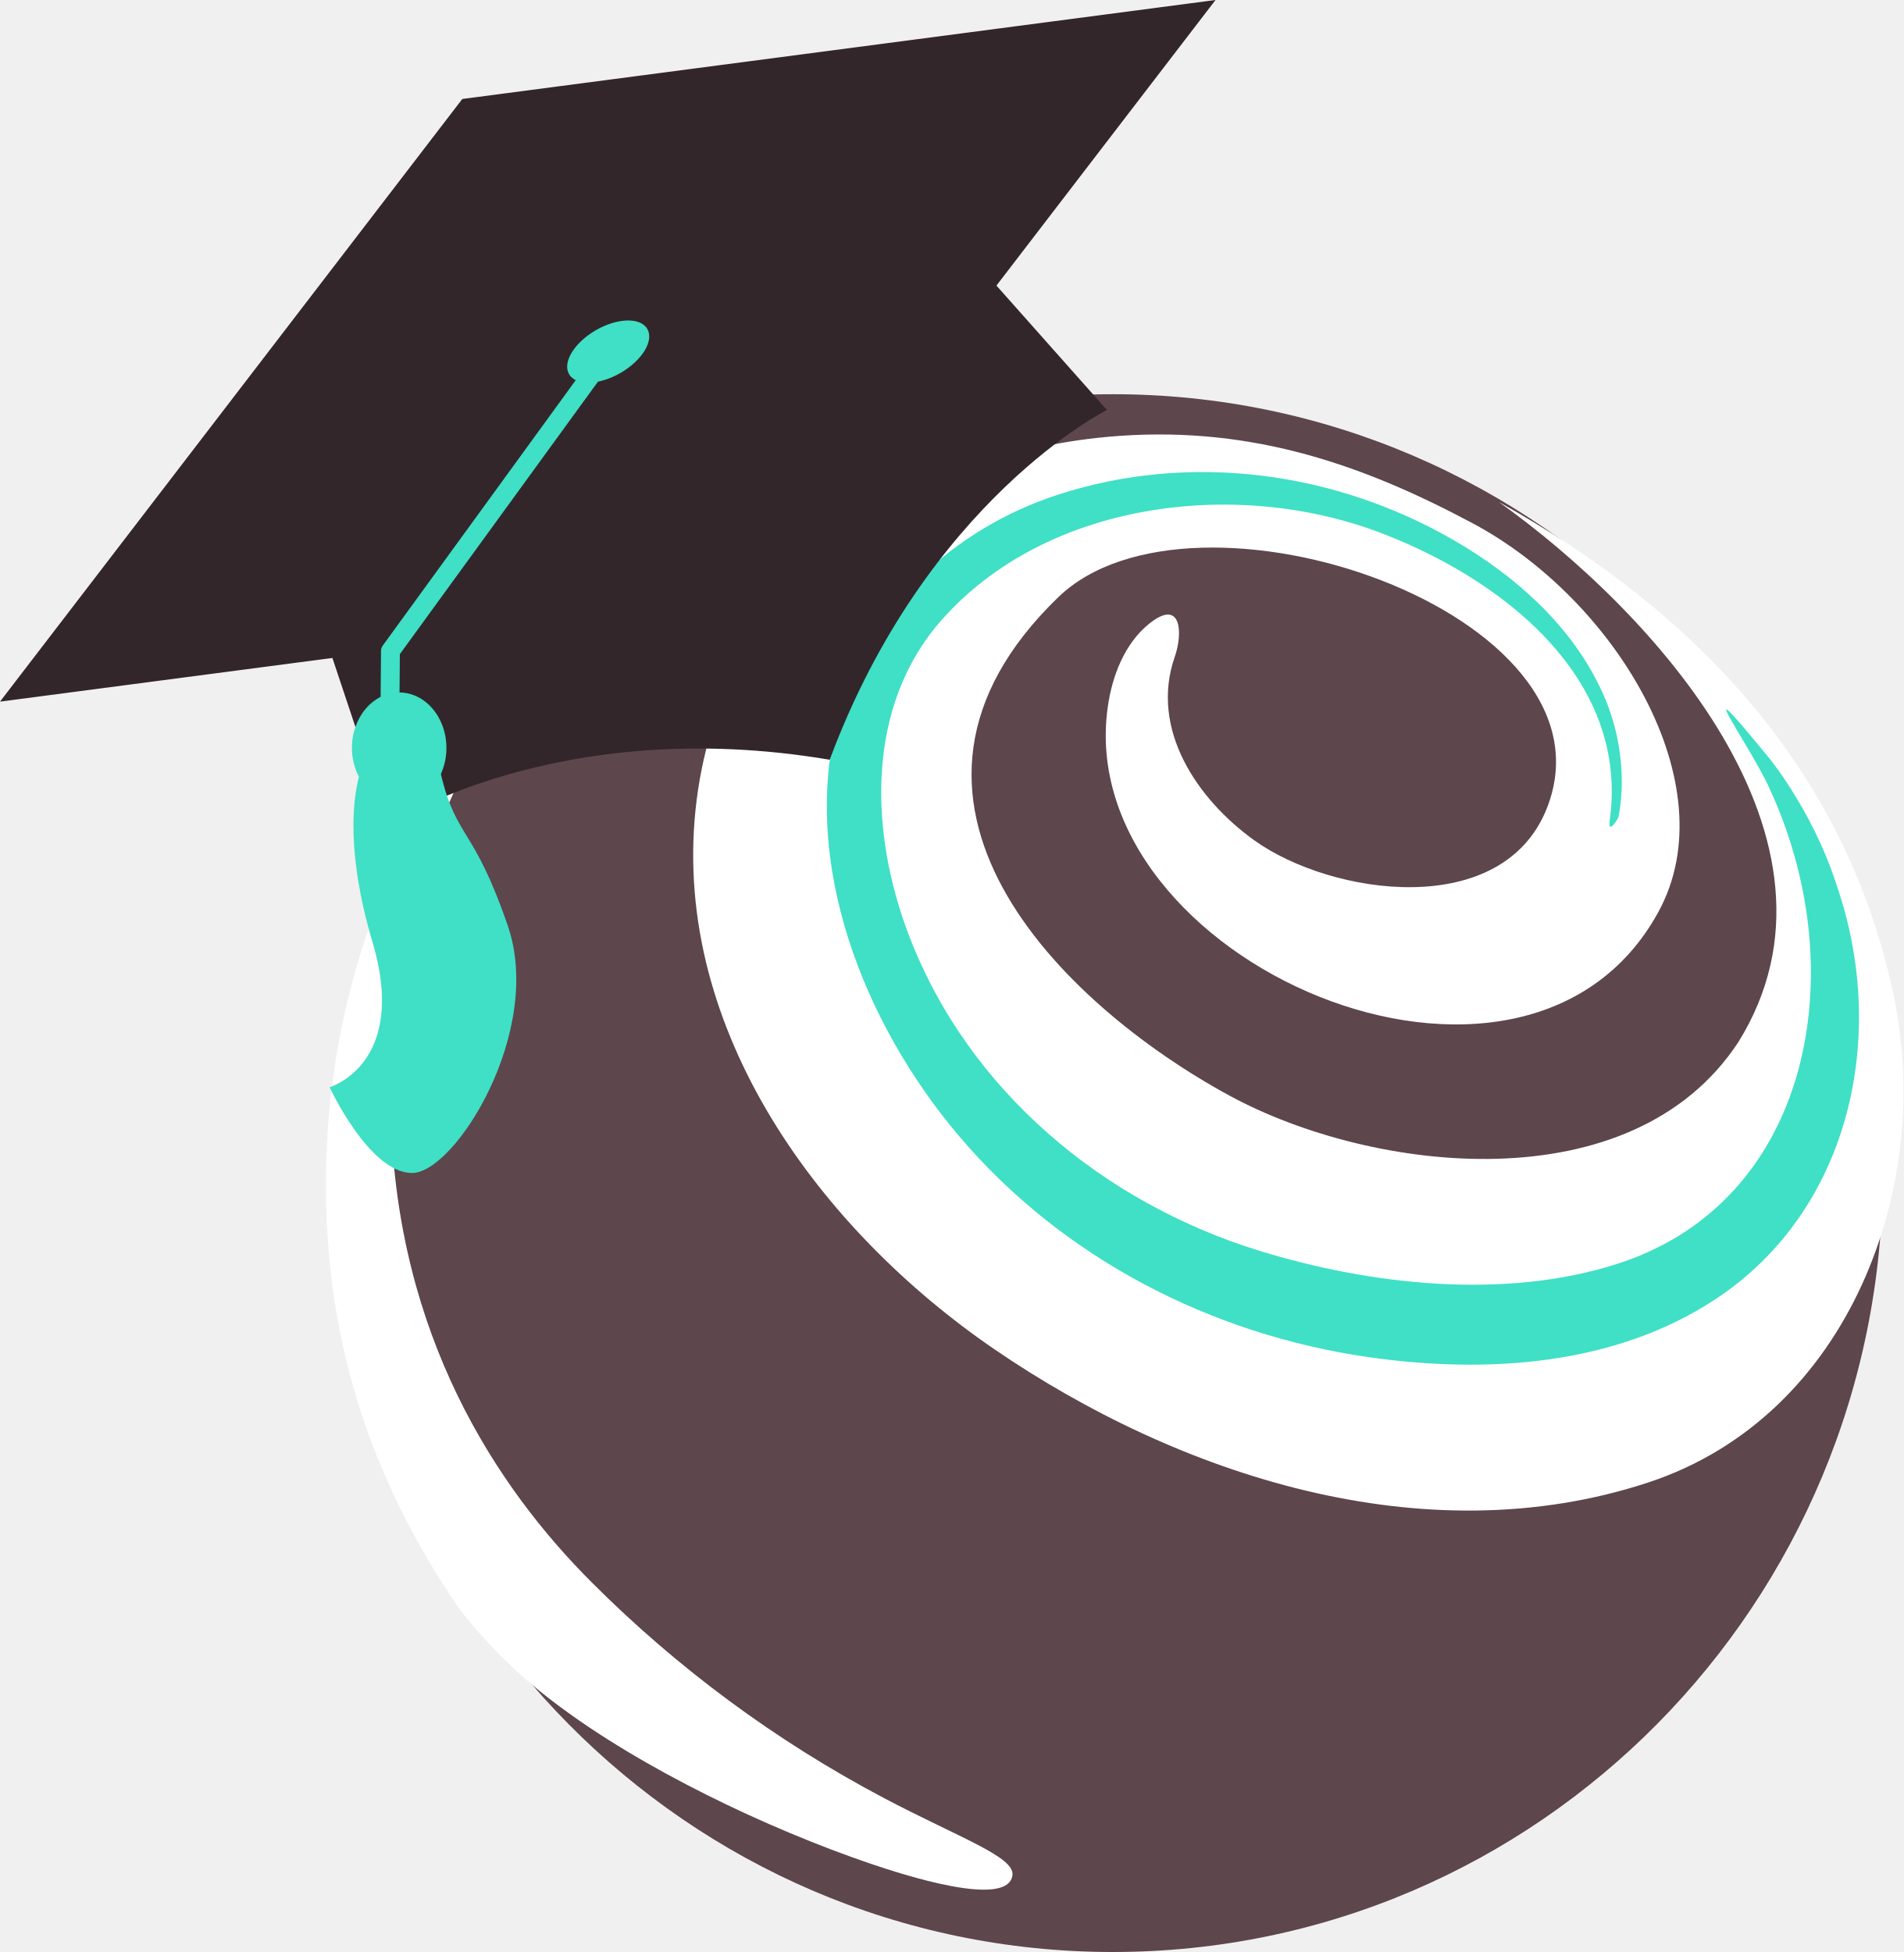
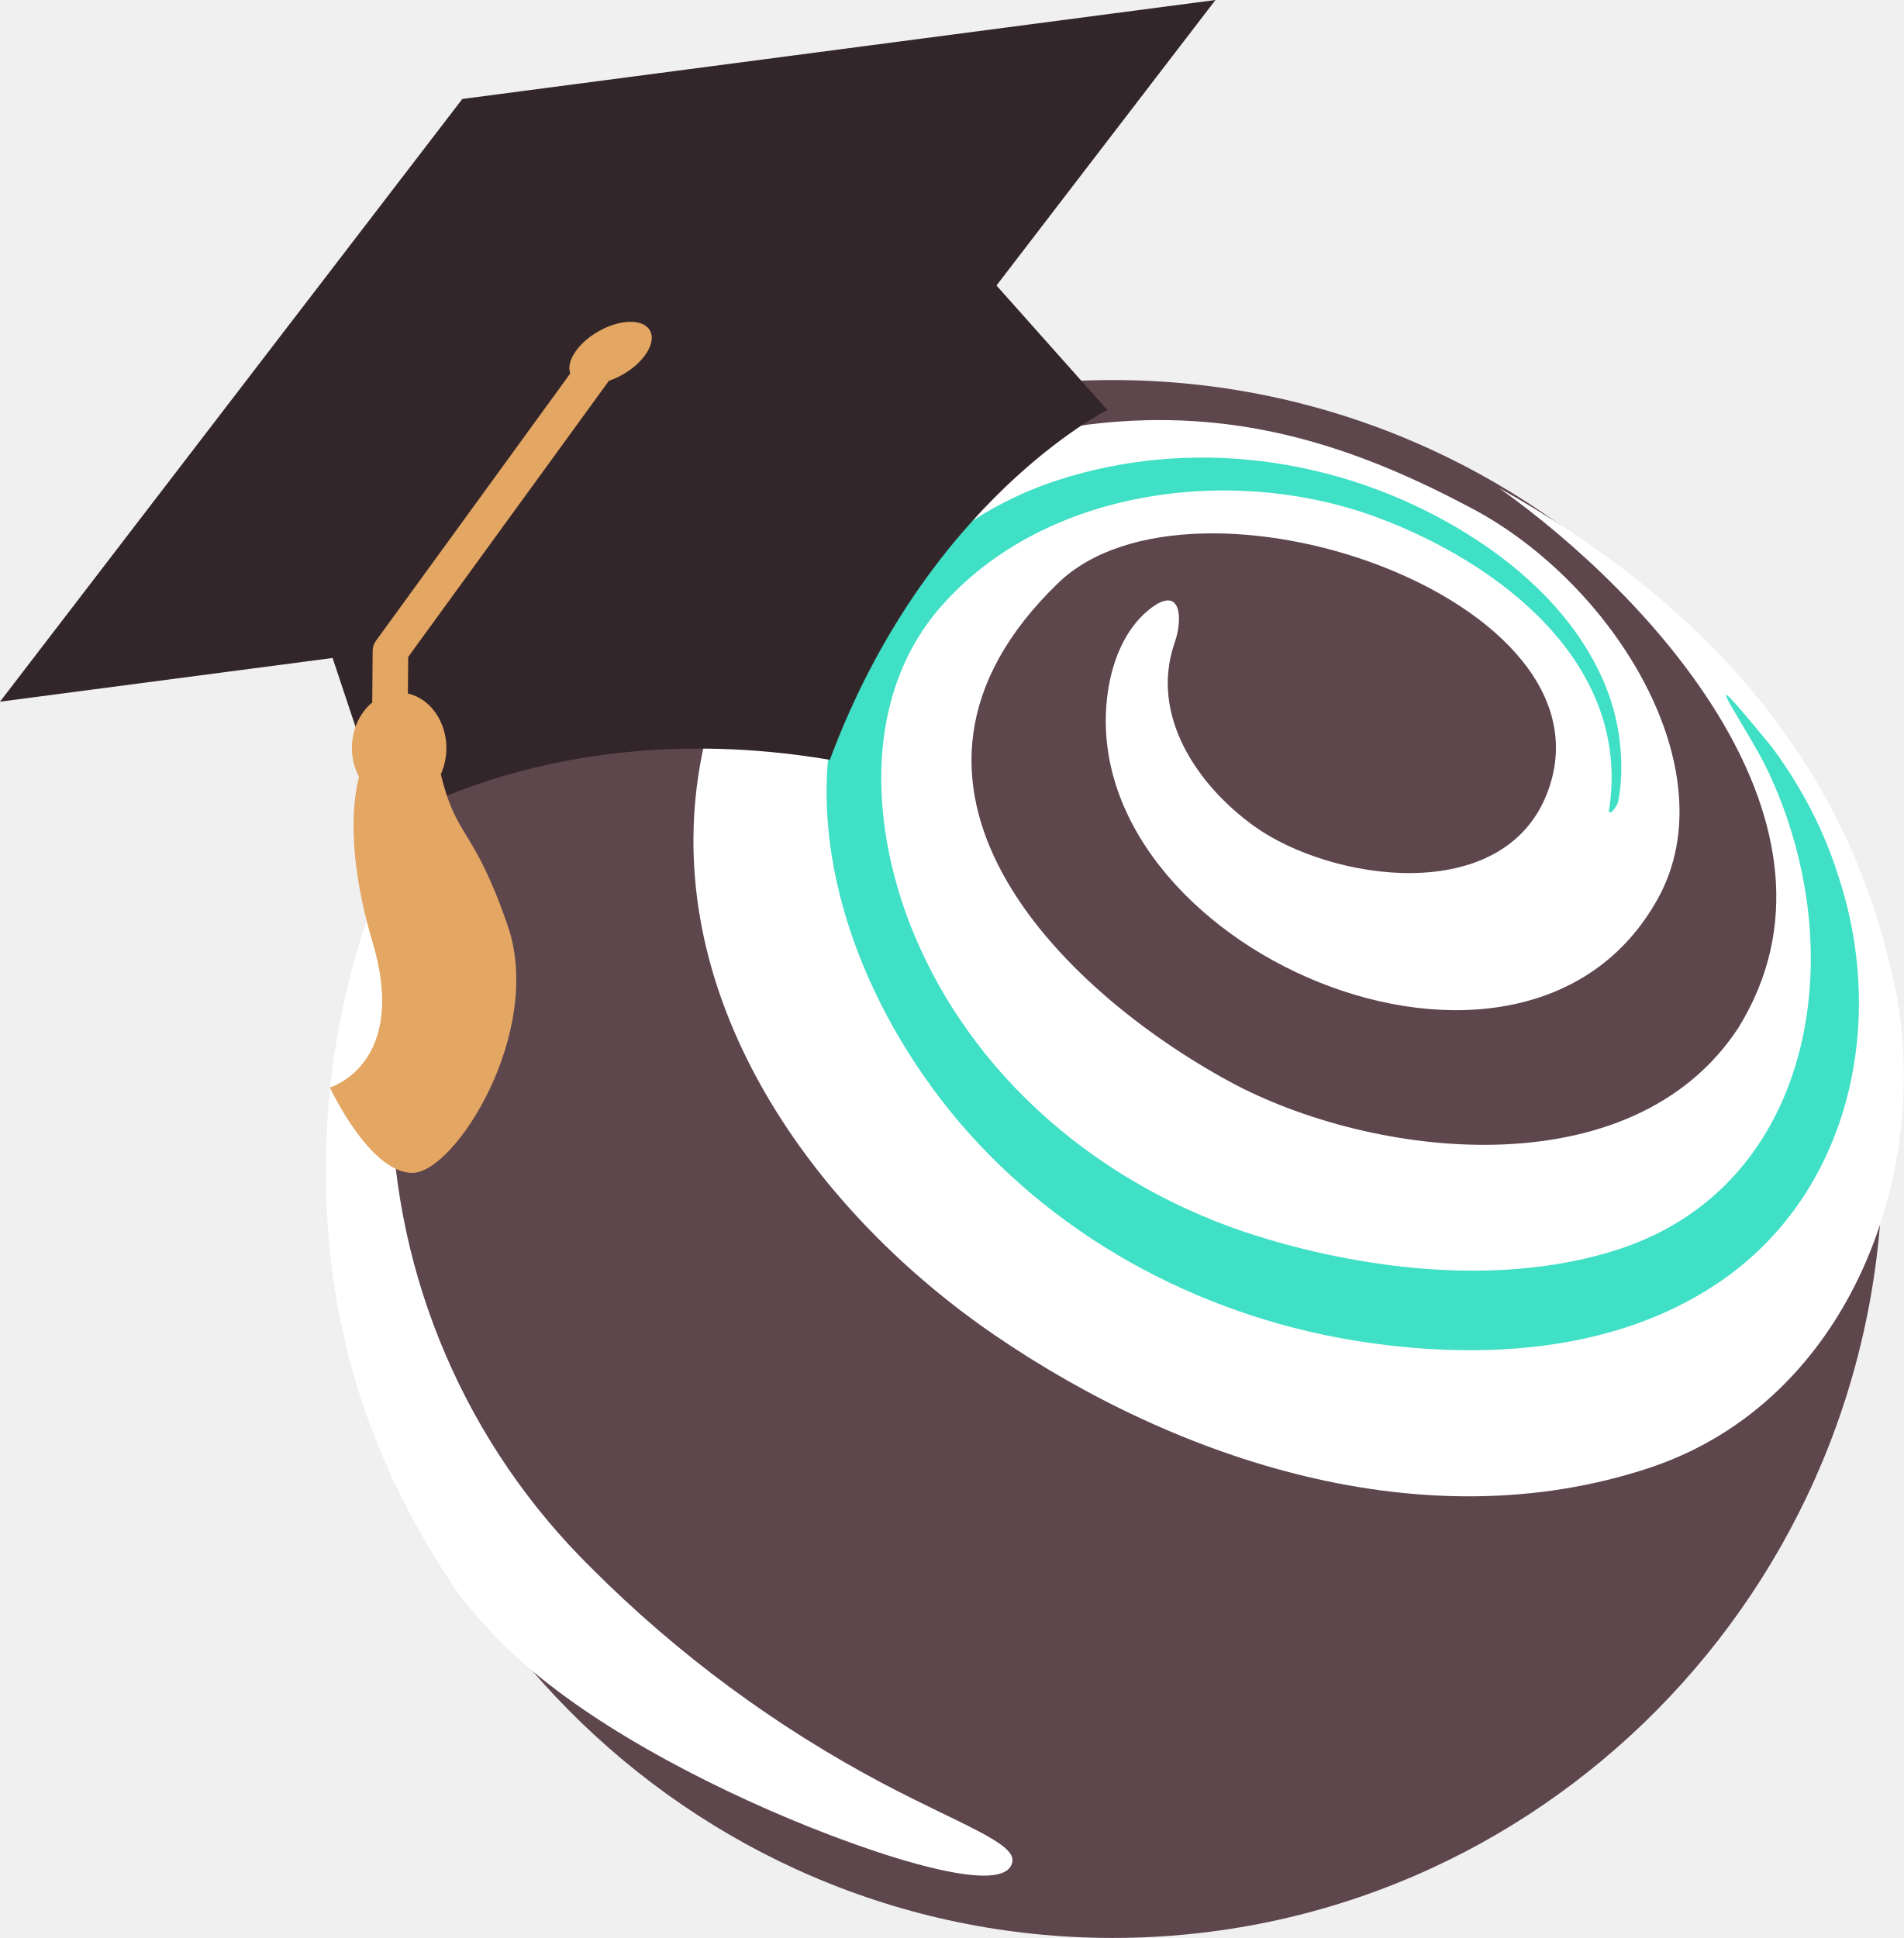
- <svg xmlns="http://www.w3.org/2000/svg" viewBox="0 0 504.71 517.69">
+ <svg xmlns="http://www.w3.org/2000/svg" viewBox="0 0 267.53 272.41">
  <defs>
-     <style>.cls-1{fill:#5e464d;}.cls-2{fill:#fff;}.cls-3{fill:#3fe0c5;}.cls-4{fill:#33262a;}.cls-5{fill:none;stroke:#3fe0c5;stroke-linecap:round;stroke-linejoin:round;stroke-width:5px;}</style>
+     <style>.cls-1{fill:#5e464d;}.cls-2{fill:#fff;}.cls-3{fill:#3fe0c5;}.cls-4{fill:#33262a;}.cls-5{fill:#e4a663;}.cls-6{fill:none;stroke:#e4a663;stroke-linecap:round;stroke-linejoin:round;stroke-width:5px;}</style>
  </defs>
  <g id="Layer_2" data-name="Layer 2">
    <g id="Layer_1-2" data-name="Layer 1">
-       <ellipse class="cls-1" cx="295.06" cy="311.12" rx="204.17" ry="206.57" />
-       <path id="Fill-6" class="cls-2" d="M230.85,494.28c8.36,2.84,36.43,12,37.6,3.05.65-4.89-14.07-9.91-34.19-20.53a321.92,321.92,0,0,1-77.36-57.14c-25.5-25.47-51.65-65.59-53.23-123.49-1.7-62.49,22.74-113,62.92-145.6a206,206,0,0,0-80.09,158C85.31,353.8,98,391.89,121.69,426.54a133.67,133.67,0,0,0,25.64,25.24c22.73,17.22,56,33.13,83.52,42.5" />
-       <path id="Fill-8" class="cls-2" d="M502.06,263.77c-12.67-59.54-52-101.22-104.66-130.66,40.24,28.66,96.9,89.58,63.51,143.3-28.33,43.07-97.17,34.62-134.8,14.22-44.73-24.27-100.78-78.88-45.49-132.26,35.77-34.55,149.72,4.18,129.6,55.83-11.7,30-57.18,23.34-77.66,8.65-15.09-10.83-27.78-29.46-21.06-48.69,2.16-6.16,1.84-15.74-6.86-8.69-6.5,5.26-9.77,13.91-10.91,22-9.52,67.33,110.43,119.52,146,54.38,18.47-33.81-11.45-82.87-49.12-103-28.38-15.17-57.8-25.82-93.91-23.24-57.74,4.12-106.22,40.25-112.29,99.26-6,58.56,33.13,111.42,79.31,143,48.49,33.16,113.78,55,173.48,35.24,53.51-17.73,75.62-79.15,64.86-129.28" />
-       <path id="Fill-10" class="cls-3" d="M426.74,218.17c5.74-38.58-29.14-65.07-61.35-77.11-38-14.22-88.15-8-115.82,23.49-20.29,23.08-18.91,56.65-8.48,83.74,15.77,41,51.39,70.64,92.84,83.43,29.46,9.09,65.08,13.06,94.94,3.45,43.53-14,57.71-59.41,48.72-101a120,120,0,0,0-8.83-26c-5.49-11.54-22.34-34.91.88-6.45a101.6,101.6,0,0,1,6.71,9.93,110.88,110.88,0,0,1,11.3,25.1c12.66,38.84,2.72,84.14-32.43,107.57-26.92,17.95-61.14,20.08-92.37,15.6-41.86-6-81.32-26.38-108.73-58.83-25.05-29.67-42.12-72.28-31.83-111.21,7.53-28.5,30.68-49.77,58.37-58.73,35-11.35,73.63-6.08,105.22,12.35,15.8,9.21,30.27,22,38.3,38.65A57.08,57.08,0,0,1,430,206.22a49.12,49.12,0,0,1-.79,10.13c-.22,1.21-2.78,4.63-2.42,1.82" />
-       <polygon class="cls-4" points="322.3 0 199.71 159.83 0 186.08 122.58 26.25 322.3 0" />
-       <path class="cls-4" d="M261,72.12l-86.81,50.11L87.42,172.35l15.48,46.42S147.5,189.25,220,201.49c25.64-68.9,73.51-92.76,73.51-92.76Z" />
-       <ellipse class="cls-3" cx="161.26" cy="93.24" rx="11.98" ry="6.54" transform="translate(-25.01 93.12) rotate(-30)" />
-       <polyline class="cls-5" points="161.26 93.24 103.53 172.66 103.42 185.7" />
-       <path class="cls-3" d="M134.64,245.5c-9.11-26.5-13.59-22.85-17.75-40.21a16.73,16.73,0,0,0,1.48-6.93c0-8.13-5.61-14.71-12.53-14.71s-12.53,6.58-12.53,14.71A16.56,16.56,0,0,0,95.17,206c-1.53,5.89-3.46,20.09,3.6,43.85,9.62,32.37-11.37,38.49-11.37,38.49s10.5,22.75,21.87,22.75S144.27,273.5,134.64,245.5Z" />
+       <ellipse class="cls-1" cx="156.4" cy="162.91" rx="108.22" ry="109.49" />
+       <path id="Fill-6" class="cls-2" d="M122.37,260c4.43,1.5,19.3,6.35,19.93,1.62.34-2.59-7.46-5.26-18.13-10.89a170.56,170.56,0,0,1-41-30.28A94.18,94.18,0,0,1,55,155C54.05,121.87,67,95.08,88.3,77.81a109.18,109.18,0,0,0-42.45,83.77c-.63,24,6.07,44.15,18.65,62.52a71.27,71.27,0,0,0,13.59,13.37c12,9.13,29.69,17.57,44.28,22.53" />
+       <path id="Fill-8" class="cls-2" d="M266.12,137.81c-6.71-31.55-27.58-53.65-55.47-69.25C232,83.75,262,116,244.31,144.51c-15,22.83-51.51,18.35-71.45,7.54-23.71-12.86-53.42-41.81-24.12-70.11,19-18.31,79.37,2.22,68.7,29.6-6.2,15.91-30.31,12.37-41.16,4.59-8-5.75-14.73-15.62-11.17-25.81,1.15-3.27,1-8.34-3.63-4.61-3.45,2.79-5.18,7.37-5.78,11.64-5,35.69,58.53,63.35,77.39,28.83,9.79-17.93-6.08-43.93-26-54.61-15-8-30.64-13.69-49.78-12.32-30.61,2.19-56.3,21.34-59.52,52.62-3.19,31,17.56,59.06,42,75.79,25.7,17.58,60.31,29.17,92,18.68,28.37-9.4,40.09-42,34.38-68.53" />
+       <path id="Fill-10" class="cls-3" d="M226.2,113.64c3-20.45-15.45-34.49-32.52-40.87-20.14-7.53-46.73-4.23-61.39,12.45-10.76,12.24-10,30-4.5,44.39,8.36,21.73,27.24,37.44,49.21,44.22,15.62,4.82,34.5,6.93,50.33,1.83,23.07-7.42,30.59-31.49,25.82-53.54a63.52,63.52,0,0,0-4.68-13.81c-2.91-6.12-11.84-18.5.47-3.42a55,55,0,0,1,3.55,5.26,59,59,0,0,1,6,13.31c6.71,20.59,1.44,44.6-17.19,57-14.27,9.51-32.41,10.64-49,8.27-22.18-3.18-43.1-14-57.63-31.19-13.28-15.72-22.33-38.31-16.87-58.94,4-15.11,16.26-26.38,30.94-31.13,18.58-6,39-3.23,55.77,6.54,8.37,4.89,16.05,11.64,20.3,20.49a30.22,30.22,0,0,1,3.06,12.79,25.44,25.44,0,0,1-.42,5.37c-.11.64-1.47,2.45-1.28,1" />
+       <polygon class="cls-4" points="170.84 0 105.86 84.72 0 98.63 64.98 13.91 170.84 0" />
+       <path class="cls-4" d="M138.37,38.23l-46,26.56-46,26.57,8.2,24.6s23.64-15.65,62.07-9.16c13.59-36.52,39-49.17,39-49.17Z" />
+       <ellipse class="cls-5" cx="85.48" cy="49.42" rx="6.35" ry="3.47" transform="matrix(0.87, -0.5, 0.5, 0.87, -13.26, 49.36)" />
+       <polyline class="cls-6" points="85.48 49.42 54.88 91.52 54.82 98.43" />
+       <path class="cls-5" d="M71.37,130.13c-4.83-14-7.2-12.11-9.41-21.31a8.88,8.88,0,0,0,.78-3.68c0-4.3-3-7.79-6.64-7.79s-6.64,3.49-6.64,7.79a8.8,8.8,0,0,0,1,4.07c-.81,3.12-1.83,10.65,1.91,23.24,5.11,17.16-6,20.41-6,20.41s5.56,12,11.59,12S76.47,145,71.37,130.13Z" />
    </g>
  </g>
</svg>
